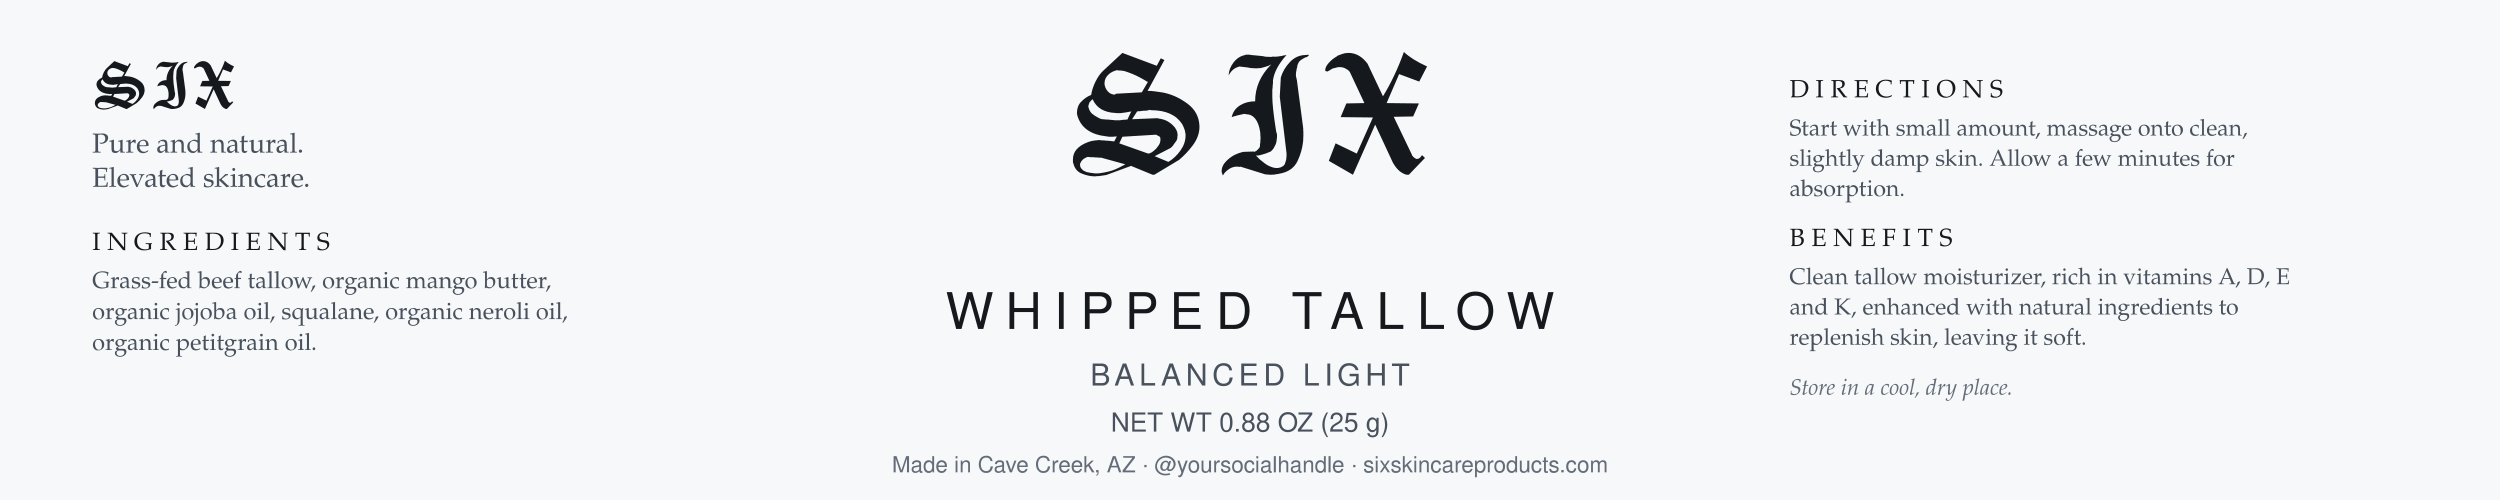
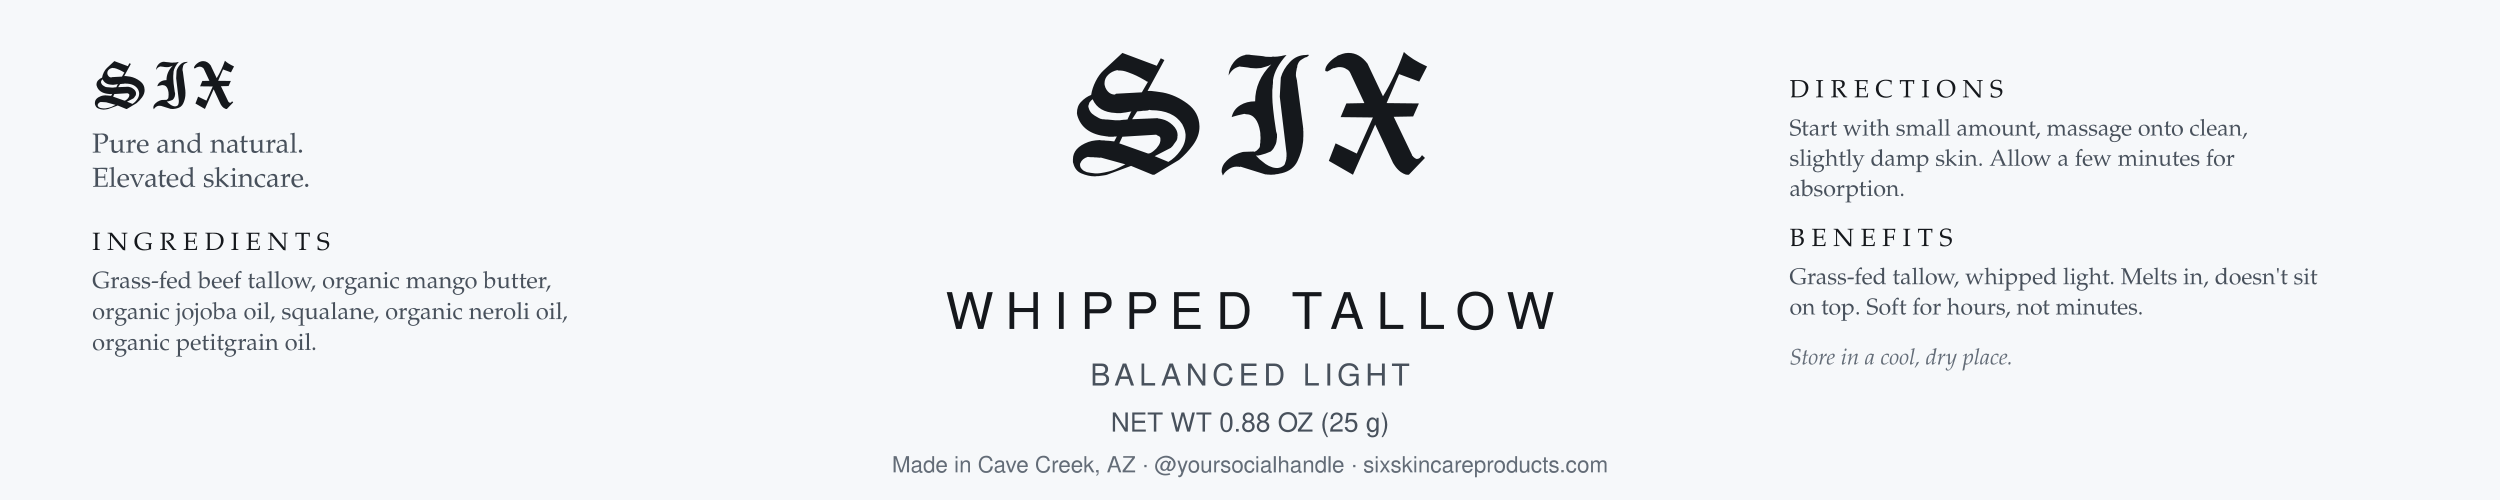
<svg xmlns="http://www.w3.org/2000/svg" width="190.0mm" height="38.0mm" viewBox="0 0 190.0 38.0">
  <rect x="0" y="0" width="190.0" height="38.0" fill="#f6f8fa" />
  <g transform="translate(81.000 3.400) scale(0.27155)">
    <path d="M15.84 2.29 25.46 5.89 26.58 3.8 27.6 4.28 22.89 12.93H23.86Q24.97 13.03 27.16 13.37Q30.75 14.05 34.03 16.47Q37.31 18.9 37.41 22.84Q37.46 25.56 35.56 28.13Q33.86 30.41 31.73 32.21L24.78 36.39H24.29L18.27 33.91L11.52 36.39Q11.23 36.49 10.55 36.58L9.48 36.73Q9.24 36.73 9.09 36.78H8.7Q8.41 36.78 8.36 36.83H8.02Q6.32 36.83 4.33 36Q2.63 35.27 2.1 33.18Q2.05 33.04 2 32.89V32.07Q2 28.81 6.32 27.21Q7.29 26.87 8.31 26.77L9.53 26.67Q9.67 26.77 10.31 26.77H10.74Q11.03 26.87 11.81 26.87Q12.01 26.92 12.39 26.92L13.56 27.06L14.34 25.56Q14.29 25.7 14.05 25.7H13.51Q13.46 25.75 13.37 25.75H12.25Q12.01 25.75 11.88 25.73Q11.76 25.7 11.62 25.65Q11.47 25.65 11.42 25.65Q4.67 24.93 3.21 19.73V19.63Q3.17 19.63 3.17 19.58V19.34Q3.12 19.34 3.12 19.29V19.15Q3.12 17.2 4.23 16.04Q5.55 14.63 7.1 14.05Q7.39 12.15 8.36 10.23Q9.33 8.31 10.55 7.2ZM6.13 31.39Q4.53 31.92 4.09 33.13Q3.99 33.23 3.99 33.43V33.72Q3.99 33.77 4.04 34.01Q4.04 34.06 4.06 34.13Q4.09 34.2 4.14 34.25Q4.14 34.3 4.14 34.35Q4.23 34.49 4.45 34.76Q4.67 35.03 4.87 35.17Q5.06 35.32 5.89 35.66Q6.23 35.71 6.95 35.85Q7.25 35.85 7.73 35.95Q7.97 35.95 8.12 36H9.04Q9.19 35.95 9.58 35.95Q12.25 35.56 13.85 34.88Q14.68 34.54 16.67 33.47L9.82 31.58Q9.67 31.63 9.43 31.63Q9.33 31.63 9.19 31.58Q9.04 31.58 8.99 31.58Q8.7 31.58 8.56 31.53H8.07Q8.02 31.53 7.78 31.48H7ZM23.37 18.22Q22.98 18.47 22.11 18.47H21.67Q20.94 18.61 20.41 18.61Q20.21 18.66 19.97 18.66L18.56 20.85L25.7 20.55Q25.9 20.7 26.33 20.7Q26.33 20.7 27.01 20.85Q28.52 21.19 29.9 22.47Q31.29 23.76 31.29 25.36V25.46Q31.24 25.51 31.24 25.61V25.99Q31.19 26.04 31.19 26.14V26.38Q31.19 26.43 31.14 26.48Q31.09 26.53 31.05 26.63Q31 26.72 31 26.82Q30.8 27.16 30.22 27.89Q30.17 27.99 30.05 28.16Q29.93 28.33 29.88 28.37Q29.83 28.42 29.39 28.86L24.88 31.19L28.71 32.79Q30.61 31.68 32.07 29.64Q33.52 27.6 33.52 25.46V25.07Q33.47 24.78 33.38 24.25Q33.38 24.1 33.28 23.86Q33.13 23.37 32.99 23.08Q32.94 22.93 32.79 22.67Q32.65 22.4 32.6 22.25Q30.07 18.32 23.86 18.32ZM25.36 25.17 15.84 25.75 14.97 27.6 22.79 30.37Q22.98 30.51 23.37 30.41Q23.61 30.37 23.95 30.17Q24.29 29.98 24.68 29.64Q24.78 29.54 25 29.35Q25.22 29.15 25.36 29.01Q26.14 28.08 26.33 27.5Q26.33 27.4 26.43 27.11Q26.43 27.06 26.48 26.87V26.24Q26.43 26.19 26.43 26.04V25.95Q26.38 25.95 26.36 25.87Q26.33 25.8 26.31 25.75Q26.29 25.7 25.9 25.51Q25.85 25.46 25.7 25.41Q25.56 25.36 25.53 25.34Q25.51 25.31 25.46 25.27H25.36ZM7.54 15.21Q7.44 15.36 7.15 15.55Q7.15 15.6 6.86 15.89Q6.86 15.89 6.76 16.01Q6.66 16.13 6.61 16.18Q6.37 16.91 6.37 16.94Q6.37 16.96 6.32 17.06V17.45Q6.32 17.49 6.37 17.54Q6.61 18.61 7.34 19.29Q7.88 19.78 9.24 20.51Q9.43 20.6 9.77 20.75Q9.87 20.75 9.92 20.75Q10.01 20.8 10.06 20.82Q10.11 20.85 10.31 20.85H10.65Q10.69 20.89 11.01 20.92Q11.33 20.94 11.71 20.94Q13.46 21.14 13.85 21.14H15.11Q15.31 21.14 15.79 21.04H15.89Q16.13 21.04 16.28 20.99H16.62Q16.81 20.99 16.96 20.94H17.25L18.37 18.56Q18.17 18.76 17.93 18.76H17.74Q17.69 18.81 17.54 18.81Q16.81 18.95 16.77 18.95Q16.28 19.05 15.99 19.05Q15.5 19.15 15.31 19.15H14.34Q14.09 19.15 13.95 19.1Q9.14 18.9 7.54 15.31ZM14.43 7.1Q12.83 7.44 11.84 8.44Q10.84 9.43 10.84 10.79Q10.84 11.08 10.86 11.23Q10.89 11.37 10.99 11.67Q10.99 11.71 11.08 12.01Q11.18 12.05 11.23 12.3Q12.15 13.95 13.75 13.95L14.05 13.71L21.28 13.32L22.98 10.4Q23.08 10.4 22.5 10.21Q22.5 10.16 22.4 10.09Q22.3 10.01 22.23 10.01Q22.16 10.01 22.01 9.87Q21.48 9.58 20.89 9.24L19.73 8.65Q18.85 8.22 17.35 7.68Q16.57 7.39 15.99 7.29Q15.41 7.2 14.63 7.2Z M50.27 2.78H51.34Q51.63 2.87 52.89 2.97L54.45 3.12Q54.74 3.12 55.23 3.21Q55.71 3.31 55.95 3.36Q56.49 3.41 57.51 3.41L57.99 3.31Q58.29 3.41 59.26 3.31Q59.69 3.21 60.52 3.12H60.57L60.62 3.07Q60.81 3.07 61.2 2.97Q61.39 2.97 61.78 2.87Q58.48 6.52 57.99 9.92V10.69Q57.95 10.84 57.95 10.99V11.18Q57.9 11.23 57.9 11.37V11.76Q57.8 12.44 57.8 12.69V14.63Q57.8 15.89 58.04 18.13Q58.24 20.17 58.87 24.25L59.11 25.07V25.99Q59.06 26.04 59.06 26.24V26.43Q59.01 26.58 59.01 26.67Q58.97 27.6 58.43 28.47Q58.14 29.2 57.36 29.88Q56.73 30.17 55.91 30.46Q55.66 30.51 55.15 30.68Q54.64 30.85 54.4 30.9Q54.35 30.9 54.25 30.9Q54.16 30.95 54.06 30.97Q53.96 31 53.77 31H53.19L53.43 31.24Q53.57 31.29 53.72 31.53L54.3 32.11Q55.57 33.13 55.91 33.38Q56.83 34.01 57.8 34.3Q58.29 34.45 58.38 34.45Q58.48 34.45 58.58 34.45Q58.67 34.49 58.72 34.49H59.4Q59.45 34.49 59.84 34.4Q59.89 34.4 60.18 34.3Q60.23 34.25 60.35 34.2Q60.47 34.15 60.52 34.13Q60.57 34.11 60.67 34.03Q60.76 33.96 60.81 33.94Q60.86 33.91 60.98 33.81Q61.1 33.72 61.13 33.67Q61.15 33.62 61.22 33.52Q61.3 33.43 61.3 33.4Q61.3 33.38 61.44 32.94L61.59 32.5Q61.59 32.36 61.69 32.07Q61.69 31.97 61.73 31.82V31.53Q61.73 31.39 61.78 31.24V30.37L59.89 14.53L60.18 9.19Q60.86 6.81 62.73 4.84Q64.6 2.87 67.22 2.87L67.9 2.78L68 3.07Q67.9 3.12 67.81 3.19Q67.71 3.26 67.64 3.31Q67.56 3.36 67.47 3.43Q67.37 3.51 67.25 3.51Q67.13 3.51 67.03 3.55Q66.93 3.6 66.83 3.65Q66.11 4.04 65.64 4.4Q65.18 4.77 64.89 5.59Q64.89 5.64 64.84 5.72Q64.79 5.79 64.79 5.93V6.08Q64.79 6.18 64.75 6.35Q64.7 6.52 64.6 6.76V6.95Q64.55 7.2 64.45 7.68Q64.41 7.93 64.41 8.31V8.75Q64.41 8.9 64.5 9.19Q64.5 9.24 64.55 9.29V9.38Q64.55 9.43 64.58 9.5Q64.6 9.58 64.65 9.82Q64.65 9.87 64.7 9.97V10.11L66.4 22.98Q66.4 23.27 66.45 23.32V24.05Q66.45 24.1 66.49 24.2V25.61Q66.45 25.8 66.45 26.14V26.67Q66.4 26.87 66.4 27.21Q66.11 29.88 64.87 32.53Q63.63 35.17 60.47 35.95Q60.33 35.95 59.94 36.05L59.35 36.19Q59.16 36.19 58.84 36.24Q58.53 36.29 58.38 36.34H57.99Q57.7 36.34 57.65 36.39H57.12Q57.07 36.34 56.93 36.34H56.49Q56.34 36.29 56.15 36.29H55.86L48.86 34.11L48.77 34.2H48.62Q48.57 34.2 48.47 34.15H48.09Q48.04 34.15 47.94 34.11H47.84Q46.48 34.11 45.22 35.13Q44.35 35.81 43.96 36.63V36.53Q43.91 36.49 43.86 36.39Q43.81 36.29 43.81 36.19V36.15Q43.76 35.95 43.69 35.83Q43.62 35.71 43.62 35.42Q43.62 33.81 45.03 32.45Q46.43 31.09 47.99 30.51Q48.13 30.41 48.47 30.32Q48.57 30.32 48.89 30.2Q49.2 30.07 49.45 30.03Q49.69 29.98 49.83 29.98L52.65 29.88Q52.65 29.98 52.75 29.98Q52.8 29.98 52.85 29.93Q52.89 29.88 53.19 29.78Q53.23 29.73 53.33 29.69Q53.43 29.64 53.5 29.56Q53.57 29.49 53.84 29.22Q54.11 28.96 54.18 28.84Q54.25 28.71 54.35 28.37V27.89Q54.35 27.74 54.45 27.35V26.67Q54.45 26.58 54.5 26.48V25.85Q54.45 25.7 54.45 25.36V24.88Q54.4 24.73 54.4 24.39Q53.62 19.44 50.37 19.44L49.98 19.34Q49.4 19.49 48.23 19.73Q47.94 19.83 47.36 19.97Q47.21 20.02 46.92 20.09Q46.63 20.17 46.43 20.26Q46.92 18.08 48.86 16.91Q50.61 15.84 52.99 15.84Q52.99 10.01 57.51 5.5Q57.41 5.55 57.17 5.67Q56.93 5.79 56.73 5.89Q56.54 5.98 56.1 6.1Q55.66 6.23 54.64 6.52Q53.77 6.61 53.28 6.61Q52.8 6.61 51.73 6.52Q51.49 6.47 50.95 6.37Q50.42 6.27 50.13 6.27Q49.83 6.27 49.35 6.18Q49.06 6.18 48.67 6.08Q47.55 6.37 46.85 6.95Q46.14 7.54 45.56 8.61Q45.66 6.61 46.99 4.91Q48.33 3.21 50.27 2.87Z M94.6 2Q96.83 4.14 101.11 6.08L98.92 10.31L93.29 8.22L89.79 16.33L98.83 16.43L97.22 20.07L91.78 20.17L96.88 30.8Q96.88 30.95 96.93 30.95V31Q96.93 31.09 97.03 31.09Q97.22 31.43 97.81 31.82Q97.85 31.82 97.9 31.82Q97.9 31.87 97.98 31.9Q98.05 31.92 98.19 31.97H98.39L98.44 31.92H98.63L98.68 31.87H98.73Q98.83 31.82 98.9 31.77Q98.97 31.73 99.02 31.73L99.26 31.48L99.7 30.9L100.53 31.68L96.01 36.39H95.47Q95.43 36.34 95.33 36.34H95.18Q95.13 36.29 95.04 36.29Q94.55 36.15 93.73 35.61Q92.71 34.83 92.03 33.77Q91.88 33.52 91.59 33.09L86.59 22.35L80.37 36.39L73.62 32.5L75.51 27.6L81.44 30.46L85.95 20.36L76.92 20.26L78.52 16.43L83.57 16.33L79.64 7.93Q79.3 7.15 78.52 6.81Q77.94 6.37 76.97 6.27H76.29Q76.14 6.32 76 6.32L75.41 6.47Q75.37 6.47 75.29 6.52Q75.22 6.57 75.07 6.57H74.88Q74.83 6.61 74.73 6.66Q74.64 6.71 74.59 6.71Q74.54 6.71 74.47 6.76Q74.39 6.81 74.35 6.83Q74.3 6.86 74.2 6.93Q74.1 7 74.01 7.08Q73.91 7.15 73.86 7.15Q73.81 7.15 73.74 7.2Q73.67 7.25 73.62 7.27Q73.57 7.29 73.45 7.37Q73.33 7.44 73.23 7.49L72.74 7.39L72.6 7.2Q72.6 6.18 73.62 5.06Q74.64 3.94 75.71 3.36Q75.9 3.17 76.12 3.04Q76.34 2.92 76.97 2.73Q77.11 2.68 77.36 2.58Q77.45 2.58 77.53 2.53Q77.6 2.49 77.7 2.49Q77.79 2.49 78.09 2.39Q78.23 2.39 78.38 2.34H78.62Q78.77 2.34 78.91 2.29H79.15Q82.17 2.29 84.45 5.3L88.77 14.43Q92.17 8.9 94.6 2.1Z" fill="#15181c" />
  </g>
  <text x="95.00" y="25.00" font-family="Helvetica, Arial, sans-serif" font-size="3.85" fill="#15181c" text-anchor="middle" letter-spacing="0.950">WHIPPED TALLOW</text>
  <text x="95.00" y="29.30" font-family="Helvetica, Arial, sans-serif" font-size="2.30" fill="#48515c" text-anchor="middle" letter-spacing="0.350">BALANCED LIGHT</text>
  <text x="95.00" y="32.80" font-family="Helvetica, Arial, sans-serif" font-size="2.00" fill="#48515c" text-anchor="middle">NET WT 0.88 OZ (25 g)</text>
  <text x="95.00" y="35.90" font-family="Helvetica, Arial, sans-serif" font-size="1.70" fill="#636c77" text-anchor="middle">Made in Cave Creek, AZ   ·   @yoursocialhandle   ·   sixskincareproducts.com</text>
  <g transform="translate(7.000 4.400) scale(0.10668)">
    <path d="M15.84 2.29 25.46 5.89 26.58 3.8 27.6 4.28 22.89 12.93H23.86Q24.97 13.03 27.16 13.37Q30.75 14.05 34.03 16.47Q37.31 18.9 37.41 22.84Q37.46 25.56 35.56 28.13Q33.86 30.41 31.73 32.21L24.78 36.39H24.29L18.27 33.91L11.52 36.39Q11.23 36.49 10.55 36.58L9.48 36.73Q9.24 36.73 9.09 36.78H8.7Q8.41 36.78 8.36 36.83H8.02Q6.32 36.83 4.33 36Q2.63 35.27 2.1 33.18Q2.05 33.04 2 32.89V32.07Q2 28.81 6.32 27.21Q7.29 26.87 8.31 26.77L9.53 26.67Q9.67 26.77 10.31 26.77H10.74Q11.03 26.87 11.81 26.87Q12.01 26.92 12.39 26.92L13.56 27.06L14.34 25.56Q14.29 25.7 14.05 25.7H13.51Q13.46 25.75 13.37 25.75H12.25Q12.01 25.75 11.88 25.73Q11.76 25.7 11.62 25.65Q11.47 25.65 11.42 25.65Q4.67 24.93 3.21 19.73V19.63Q3.17 19.63 3.17 19.58V19.34Q3.12 19.34 3.12 19.29V19.15Q3.12 17.2 4.23 16.04Q5.55 14.63 7.1 14.05Q7.39 12.15 8.36 10.23Q9.33 8.31 10.55 7.2ZM6.13 31.39Q4.53 31.92 4.09 33.13Q3.99 33.23 3.99 33.43V33.72Q3.99 33.77 4.04 34.01Q4.04 34.06 4.06 34.13Q4.09 34.2 4.14 34.25Q4.14 34.3 4.14 34.35Q4.23 34.49 4.45 34.76Q4.67 35.03 4.87 35.17Q5.06 35.32 5.89 35.66Q6.23 35.71 6.95 35.85Q7.25 35.85 7.73 35.95Q7.97 35.95 8.12 36H9.04Q9.19 35.95 9.58 35.95Q12.25 35.56 13.85 34.88Q14.68 34.54 16.67 33.47L9.82 31.58Q9.67 31.63 9.43 31.63Q9.33 31.63 9.19 31.58Q9.04 31.58 8.99 31.58Q8.7 31.58 8.56 31.53H8.07Q8.02 31.53 7.78 31.48H7ZM23.37 18.22Q22.98 18.47 22.11 18.47H21.67Q20.94 18.61 20.41 18.61Q20.21 18.66 19.97 18.66L18.56 20.85L25.7 20.55Q25.9 20.7 26.33 20.7Q26.33 20.7 27.01 20.85Q28.52 21.19 29.9 22.47Q31.29 23.76 31.29 25.36V25.46Q31.24 25.51 31.24 25.61V25.99Q31.19 26.04 31.19 26.14V26.38Q31.19 26.43 31.14 26.48Q31.09 26.53 31.05 26.63Q31 26.72 31 26.82Q30.8 27.16 30.22 27.89Q30.17 27.99 30.05 28.16Q29.93 28.33 29.88 28.37Q29.83 28.42 29.39 28.86L24.88 31.19L28.71 32.79Q30.61 31.68 32.07 29.64Q33.52 27.6 33.52 25.46V25.07Q33.47 24.78 33.38 24.25Q33.38 24.1 33.28 23.86Q33.13 23.37 32.99 23.08Q32.94 22.93 32.79 22.67Q32.65 22.4 32.6 22.25Q30.07 18.32 23.86 18.32ZM25.36 25.17 15.84 25.75 14.97 27.6 22.79 30.37Q22.98 30.51 23.37 30.41Q23.61 30.37 23.95 30.17Q24.29 29.98 24.68 29.64Q24.78 29.54 25 29.35Q25.22 29.15 25.36 29.01Q26.14 28.08 26.33 27.5Q26.33 27.4 26.43 27.11Q26.43 27.06 26.48 26.87V26.24Q26.43 26.19 26.43 26.04V25.95Q26.38 25.95 26.36 25.87Q26.33 25.8 26.31 25.75Q26.29 25.7 25.9 25.51Q25.85 25.46 25.7 25.41Q25.56 25.36 25.53 25.34Q25.51 25.31 25.46 25.27H25.36ZM7.54 15.21Q7.44 15.36 7.15 15.55Q7.15 15.6 6.86 15.89Q6.86 15.89 6.76 16.01Q6.66 16.13 6.61 16.18Q6.37 16.91 6.37 16.94Q6.37 16.96 6.32 17.06V17.45Q6.32 17.49 6.37 17.54Q6.61 18.61 7.34 19.29Q7.88 19.78 9.24 20.51Q9.43 20.6 9.77 20.75Q9.87 20.75 9.92 20.75Q10.01 20.8 10.06 20.82Q10.11 20.85 10.31 20.85H10.65Q10.69 20.89 11.01 20.92Q11.33 20.94 11.71 20.94Q13.46 21.14 13.85 21.14H15.11Q15.31 21.14 15.79 21.04H15.89Q16.13 21.04 16.28 20.99H16.62Q16.81 20.99 16.96 20.94H17.25L18.37 18.56Q18.17 18.76 17.93 18.76H17.74Q17.69 18.81 17.54 18.81Q16.81 18.95 16.77 18.95Q16.28 19.05 15.99 19.05Q15.5 19.15 15.31 19.15H14.34Q14.09 19.15 13.95 19.1Q9.14 18.9 7.54 15.31ZM14.43 7.1Q12.83 7.44 11.84 8.44Q10.84 9.43 10.84 10.79Q10.84 11.08 10.86 11.23Q10.89 11.37 10.99 11.67Q10.99 11.71 11.08 12.01Q11.18 12.05 11.23 12.3Q12.15 13.95 13.75 13.95L14.05 13.71L21.28 13.32L22.98 10.4Q23.08 10.4 22.5 10.21Q22.5 10.16 22.4 10.09Q22.3 10.01 22.23 10.01Q22.16 10.01 22.01 9.87Q21.48 9.58 20.89 9.24L19.73 8.65Q18.85 8.22 17.35 7.68Q16.57 7.39 15.99 7.29Q15.41 7.2 14.63 7.2Z M50.27 2.78H51.34Q51.63 2.87 52.89 2.97L54.45 3.12Q54.74 3.12 55.23 3.21Q55.71 3.31 55.95 3.36Q56.49 3.41 57.51 3.41L57.99 3.31Q58.29 3.41 59.26 3.31Q59.69 3.21 60.52 3.12H60.57L60.62 3.07Q60.81 3.07 61.2 2.97Q61.39 2.97 61.78 2.87Q58.48 6.52 57.99 9.92V10.69Q57.95 10.84 57.95 10.99V11.18Q57.9 11.23 57.9 11.37V11.76Q57.8 12.44 57.8 12.69V14.63Q57.8 15.89 58.04 18.13Q58.24 20.17 58.87 24.25L59.11 25.07V25.99Q59.06 26.04 59.06 26.24V26.43Q59.01 26.58 59.01 26.67Q58.97 27.6 58.43 28.47Q58.14 29.2 57.36 29.88Q56.73 30.17 55.91 30.46Q55.66 30.51 55.15 30.68Q54.64 30.85 54.4 30.9Q54.35 30.9 54.25 30.9Q54.16 30.95 54.06 30.97Q53.96 31 53.77 31H53.19L53.43 31.24Q53.57 31.29 53.72 31.53L54.3 32.11Q55.57 33.13 55.91 33.38Q56.83 34.01 57.8 34.3Q58.29 34.45 58.38 34.45Q58.48 34.45 58.58 34.45Q58.67 34.49 58.72 34.49H59.4Q59.45 34.49 59.84 34.4Q59.89 34.4 60.18 34.3Q60.23 34.25 60.35 34.2Q60.47 34.15 60.52 34.13Q60.57 34.11 60.67 34.03Q60.76 33.96 60.81 33.94Q60.86 33.91 60.98 33.81Q61.1 33.72 61.13 33.67Q61.15 33.62 61.22 33.52Q61.3 33.43 61.3 33.4Q61.3 33.38 61.44 32.94L61.59 32.5Q61.59 32.36 61.69 32.07Q61.69 31.97 61.73 31.82V31.53Q61.73 31.39 61.78 31.24V30.37L59.89 14.53L60.18 9.19Q60.86 6.81 62.73 4.84Q64.6 2.87 67.22 2.87L67.9 2.78L68 3.07Q67.9 3.12 67.81 3.19Q67.71 3.26 67.64 3.31Q67.56 3.36 67.47 3.43Q67.37 3.51 67.25 3.51Q67.13 3.51 67.03 3.55Q66.93 3.6 66.83 3.65Q66.11 4.04 65.64 4.4Q65.18 4.77 64.89 5.59Q64.89 5.64 64.84 5.72Q64.79 5.79 64.79 5.93V6.08Q64.79 6.18 64.75 6.35Q64.7 6.52 64.6 6.76V6.95Q64.55 7.2 64.45 7.68Q64.41 7.93 64.41 8.31V8.75Q64.41 8.9 64.5 9.19Q64.5 9.24 64.55 9.29V9.38Q64.55 9.43 64.58 9.5Q64.6 9.58 64.65 9.82Q64.65 9.87 64.7 9.97V10.11L66.4 22.98Q66.4 23.27 66.45 23.32V24.05Q66.45 24.1 66.49 24.2V25.61Q66.45 25.8 66.45 26.14V26.67Q66.4 26.87 66.4 27.21Q66.11 29.88 64.87 32.53Q63.63 35.17 60.47 35.95Q60.33 35.95 59.94 36.05L59.35 36.19Q59.16 36.19 58.84 36.24Q58.53 36.29 58.38 36.34H57.99Q57.7 36.34 57.65 36.39H57.12Q57.07 36.34 56.93 36.34H56.49Q56.34 36.29 56.15 36.29H55.86L48.86 34.11L48.77 34.2H48.62Q48.57 34.2 48.47 34.15H48.09Q48.04 34.15 47.94 34.11H47.84Q46.48 34.11 45.22 35.13Q44.35 35.81 43.96 36.63V36.53Q43.91 36.49 43.86 36.39Q43.81 36.29 43.81 36.19V36.15Q43.76 35.95 43.69 35.83Q43.62 35.71 43.62 35.42Q43.62 33.81 45.03 32.45Q46.43 31.09 47.99 30.51Q48.13 30.41 48.47 30.32Q48.57 30.32 48.89 30.2Q49.2 30.07 49.45 30.03Q49.69 29.98 49.83 29.98L52.65 29.88Q52.65 29.98 52.75 29.98Q52.8 29.98 52.85 29.93Q52.89 29.88 53.19 29.78Q53.23 29.73 53.33 29.69Q53.43 29.64 53.5 29.56Q53.57 29.49 53.84 29.22Q54.11 28.96 54.18 28.84Q54.25 28.71 54.35 28.37V27.89Q54.35 27.74 54.45 27.35V26.67Q54.45 26.58 54.5 26.48V25.85Q54.45 25.7 54.45 25.36V24.88Q54.4 24.73 54.4 24.39Q53.62 19.44 50.37 19.44L49.98 19.34Q49.4 19.49 48.23 19.73Q47.94 19.83 47.36 19.97Q47.21 20.02 46.92 20.09Q46.63 20.17 46.43 20.26Q46.92 18.08 48.86 16.91Q50.61 15.84 52.99 15.84Q52.99 10.01 57.51 5.5Q57.41 5.55 57.17 5.67Q56.93 5.79 56.73 5.89Q56.54 5.98 56.1 6.1Q55.66 6.23 54.64 6.52Q53.77 6.61 53.28 6.61Q52.8 6.61 51.73 6.52Q51.49 6.47 50.95 6.37Q50.42 6.27 50.13 6.27Q49.83 6.27 49.35 6.18Q49.06 6.18 48.67 6.08Q47.55 6.37 46.85 6.95Q46.14 7.54 45.56 8.61Q45.66 6.61 46.99 4.91Q48.33 3.21 50.27 2.87Z M94.6 2Q96.83 4.14 101.11 6.08L98.92 10.31L93.29 8.22L89.79 16.33L98.83 16.43L97.22 20.07L91.78 20.17L96.88 30.8Q96.88 30.95 96.93 30.95V31Q96.93 31.09 97.03 31.09Q97.22 31.43 97.81 31.82Q97.85 31.82 97.9 31.82Q97.9 31.87 97.98 31.9Q98.05 31.92 98.19 31.97H98.39L98.44 31.92H98.63L98.68 31.87H98.73Q98.83 31.82 98.9 31.77Q98.97 31.73 99.02 31.73L99.26 31.48L99.7 30.9L100.53 31.68L96.01 36.39H95.47Q95.43 36.34 95.33 36.34H95.18Q95.13 36.29 95.04 36.29Q94.55 36.15 93.73 35.61Q92.71 34.83 92.03 33.77Q91.88 33.52 91.59 33.09L86.59 22.35L80.37 36.39L73.62 32.5L75.51 27.6L81.44 30.46L85.95 20.36L76.92 20.26L78.52 16.43L83.57 16.33L79.64 7.93Q79.3 7.15 78.52 6.81Q77.94 6.37 76.97 6.27H76.29Q76.14 6.32 76 6.32L75.41 6.47Q75.37 6.47 75.29 6.52Q75.22 6.57 75.07 6.57H74.88Q74.83 6.61 74.73 6.66Q74.64 6.71 74.59 6.71Q74.54 6.71 74.47 6.76Q74.39 6.81 74.35 6.83Q74.3 6.86 74.2 6.93Q74.1 7 74.01 7.08Q73.91 7.15 73.86 7.15Q73.81 7.15 73.74 7.2Q73.67 7.25 73.62 7.27Q73.57 7.29 73.45 7.37Q73.33 7.44 73.23 7.49L72.74 7.39L72.6 7.2Q72.6 6.18 73.62 5.06Q74.64 3.94 75.71 3.36Q75.9 3.17 76.12 3.04Q76.34 2.92 76.97 2.73Q77.11 2.68 77.36 2.58Q77.45 2.58 77.53 2.53Q77.6 2.49 77.7 2.49Q77.79 2.49 78.09 2.39Q78.23 2.39 78.38 2.34H78.62Q78.77 2.34 78.91 2.29H79.15Q82.17 2.29 84.45 5.3L88.77 14.43Q92.17 8.9 94.6 2.1Z" fill="#15181c" />
  </g>
  <text x="7.00" y="11.60" font-family="Palatino, Georgia, serif" font-size="2.10" fill="#48515c">Pure and natural.</text>
  <text x="7.00" y="14.20" font-family="Palatino, Georgia, serif" font-size="2.10" fill="#48515c">Elevated skincare.</text>
  <text x="7.00" y="19.00" font-family="Palatino, Georgia, serif" font-size="1.90" fill="#15181c" letter-spacing="0.500">INGREDIENTS</text>
  <text x="7.00" y="21.90" font-family="Palatino, Georgia, serif" font-size="1.80" fill="#48515c">Grass-fed beef tallow, organic mango butter,</text>
  <text x="7.00" y="24.25" font-family="Palatino, Georgia, serif" font-size="1.80" fill="#48515c">organic jojoba oil, squalane, organic neroli oil,</text>
  <text x="7.00" y="26.60" font-family="Palatino, Georgia, serif" font-size="1.80" fill="#48515c">organic petitgrain oil.</text>
  <text x="136.00" y="7.40" font-family="Palatino, Georgia, serif" font-size="1.90" fill="#15181c" letter-spacing="0.500">DIRECTIONS</text>
  <text x="136.00" y="10.30" font-family="Palatino, Georgia, serif" font-size="1.75" fill="#48515c">Start with small amount, massage onto clean,</text>
  <text x="136.00" y="12.60" font-family="Palatino, Georgia, serif" font-size="1.75" fill="#48515c">slightly damp skin. Allow a few minutes for</text>
  <text x="136.00" y="14.90" font-family="Palatino, Georgia, serif" font-size="1.75" fill="#48515c">absorption.</text>
  <text x="136.00" y="18.70" font-family="Palatino, Georgia, serif" font-size="1.90" fill="#15181c" letter-spacing="0.500">BENEFITS</text>
-   <text x="136.00" y="21.60" font-family="Palatino, Georgia, serif" font-size="1.75" fill="#48515c">Clean tallow moisturizer, rich in vitamins A, D, E</text>
-   <text x="136.00" y="23.90" font-family="Palatino, Georgia, serif" font-size="1.75" fill="#48515c">and K, enhanced with natural ingredients to</text>
-   <text x="136.00" y="26.20" font-family="Palatino, Georgia, serif" font-size="1.75" fill="#48515c">replenish skin, leaving it soft.</text>
-   <text x="136.00" y="30.00" font-family="Palatino, Georgia, serif" font-size="1.70" fill="#636c77" font-style="italic">Store in a cool, dry place.</text>
+   <text x="136.00" y="21.60" font-family="Palatino, Georgia, serif" font-size="1.75" fill="#48515c">Grass-fed tallow, whipped light. Melts in, doesn't sit</text>
+   <text x="136.00" y="23.90" font-family="Palatino, Georgia, serif" font-size="1.75" fill="#48515c">on top. Soft for hours, not minutes.</text>
+   <text x="136.00" y="27.70" font-family="Palatino, Georgia, serif" font-size="1.70" fill="#636c77" font-style="italic">Store in a cool, dry place.</text>
</svg>
